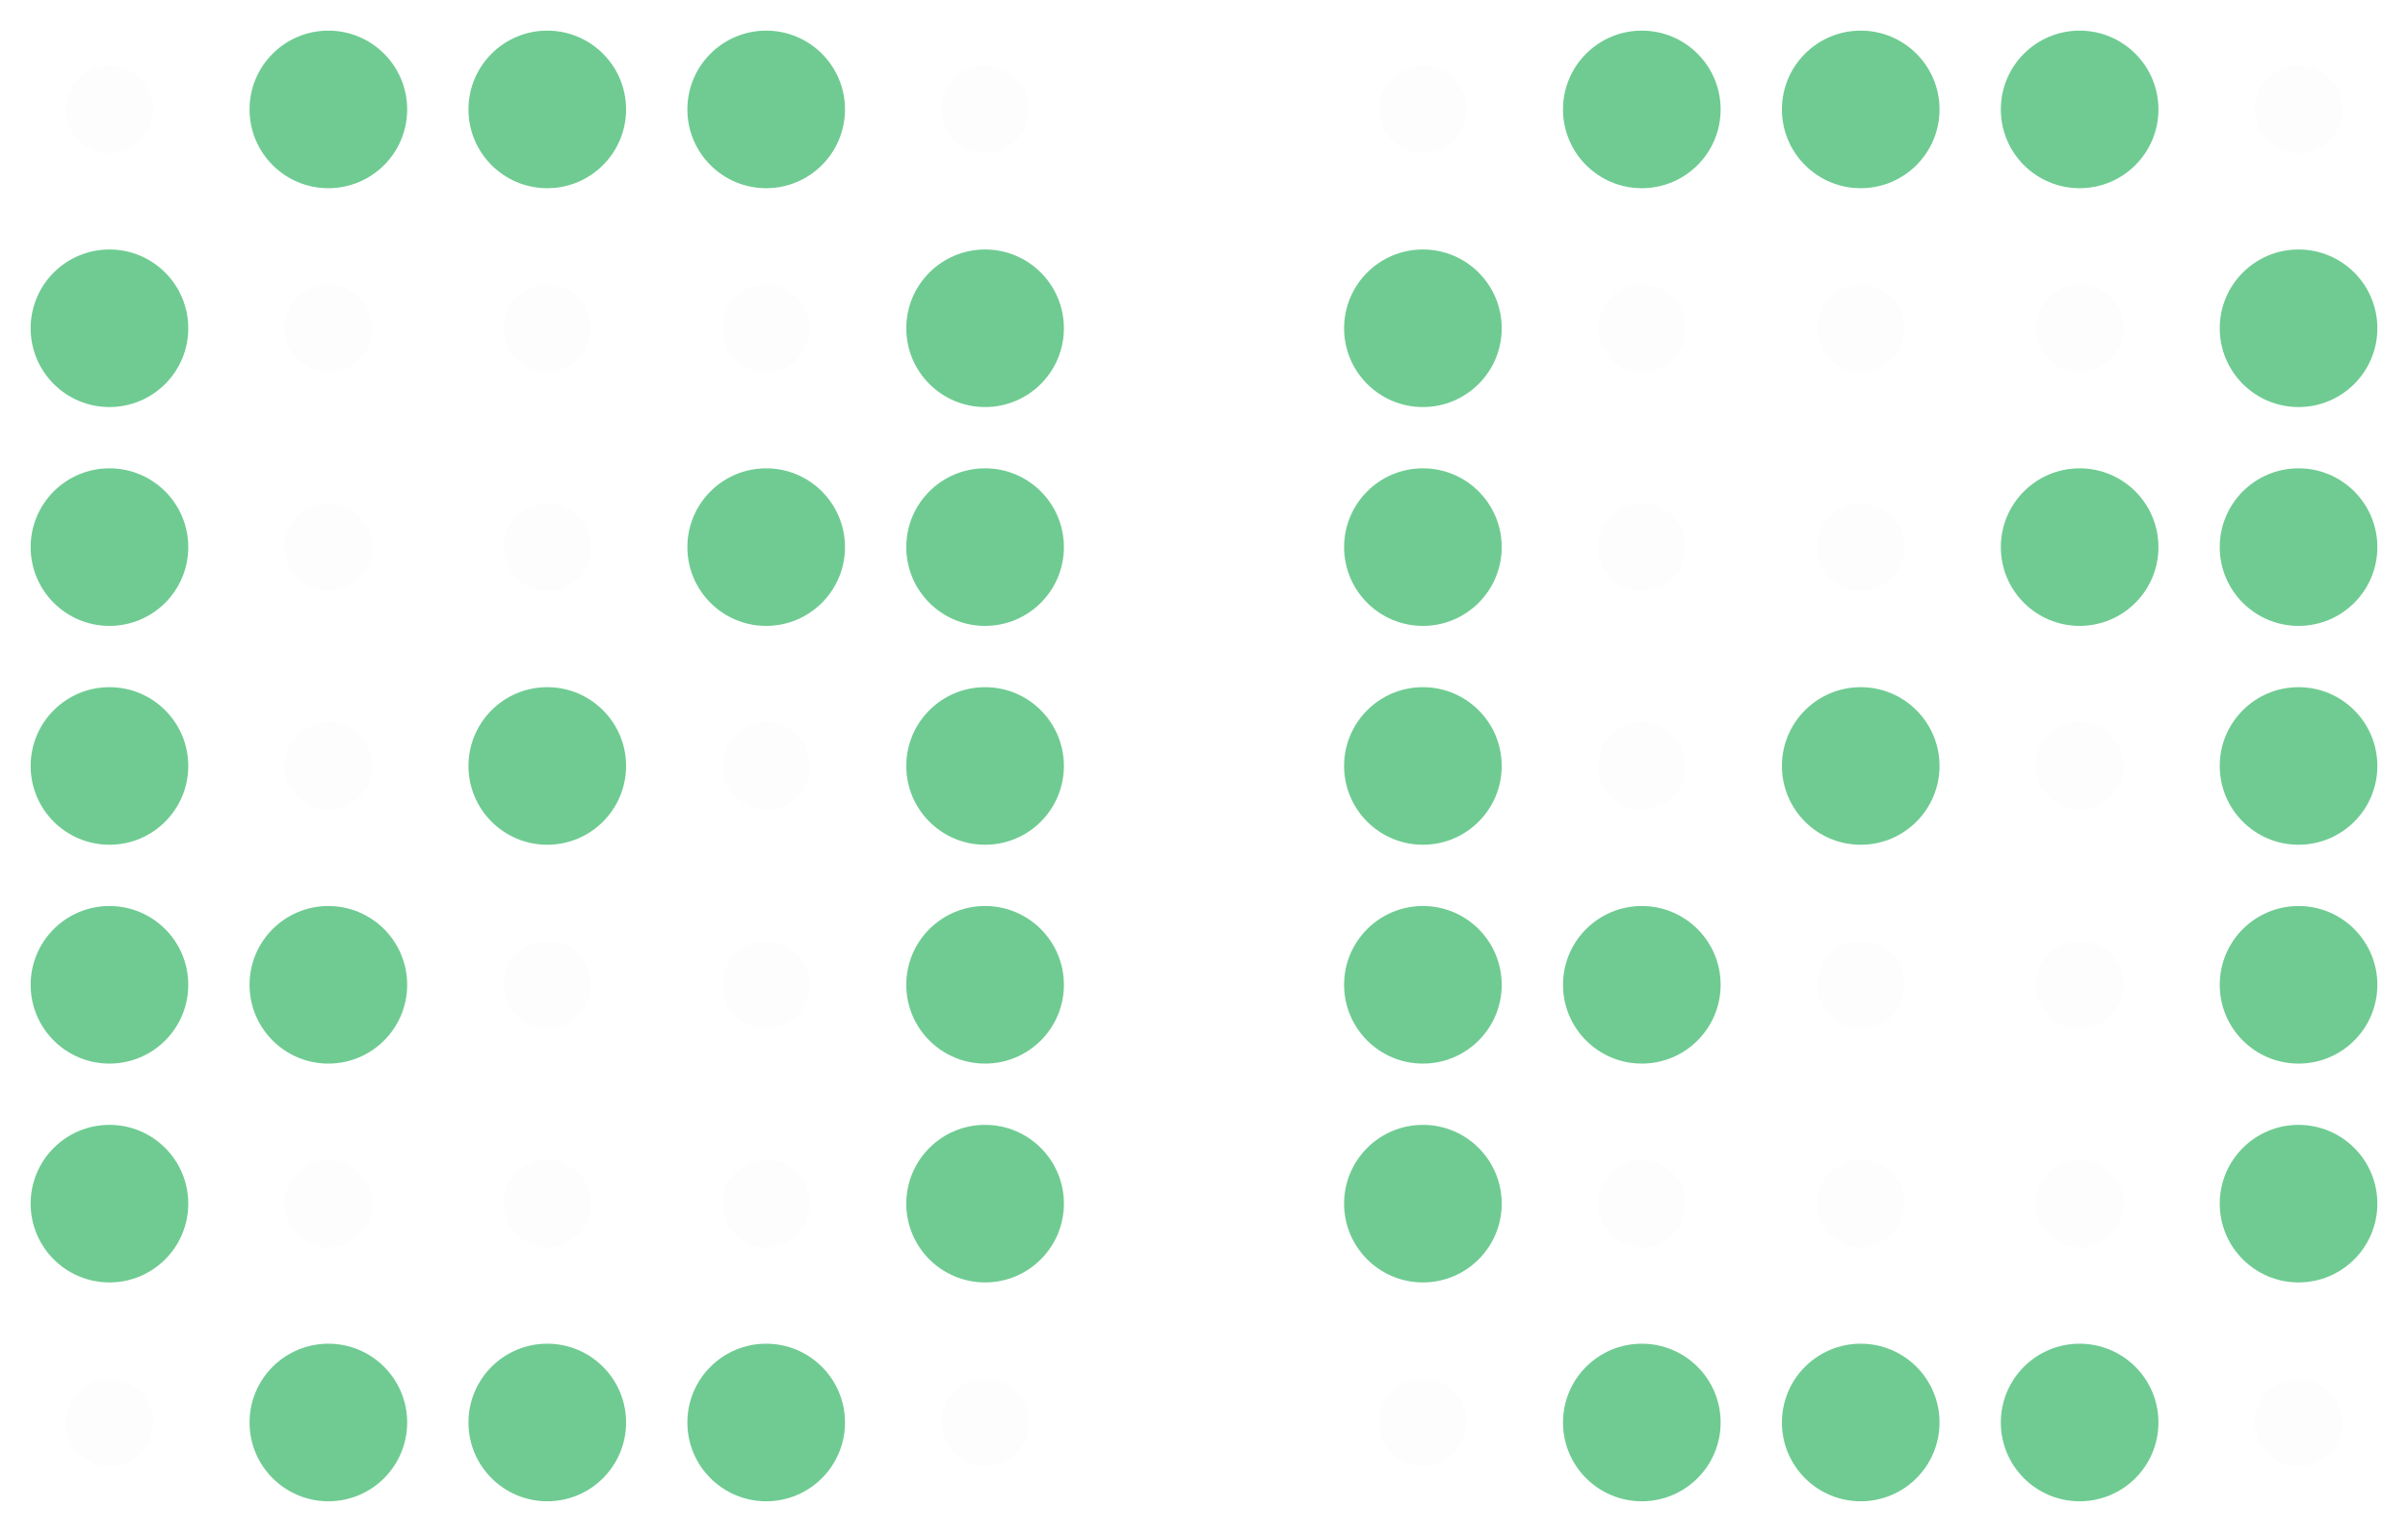
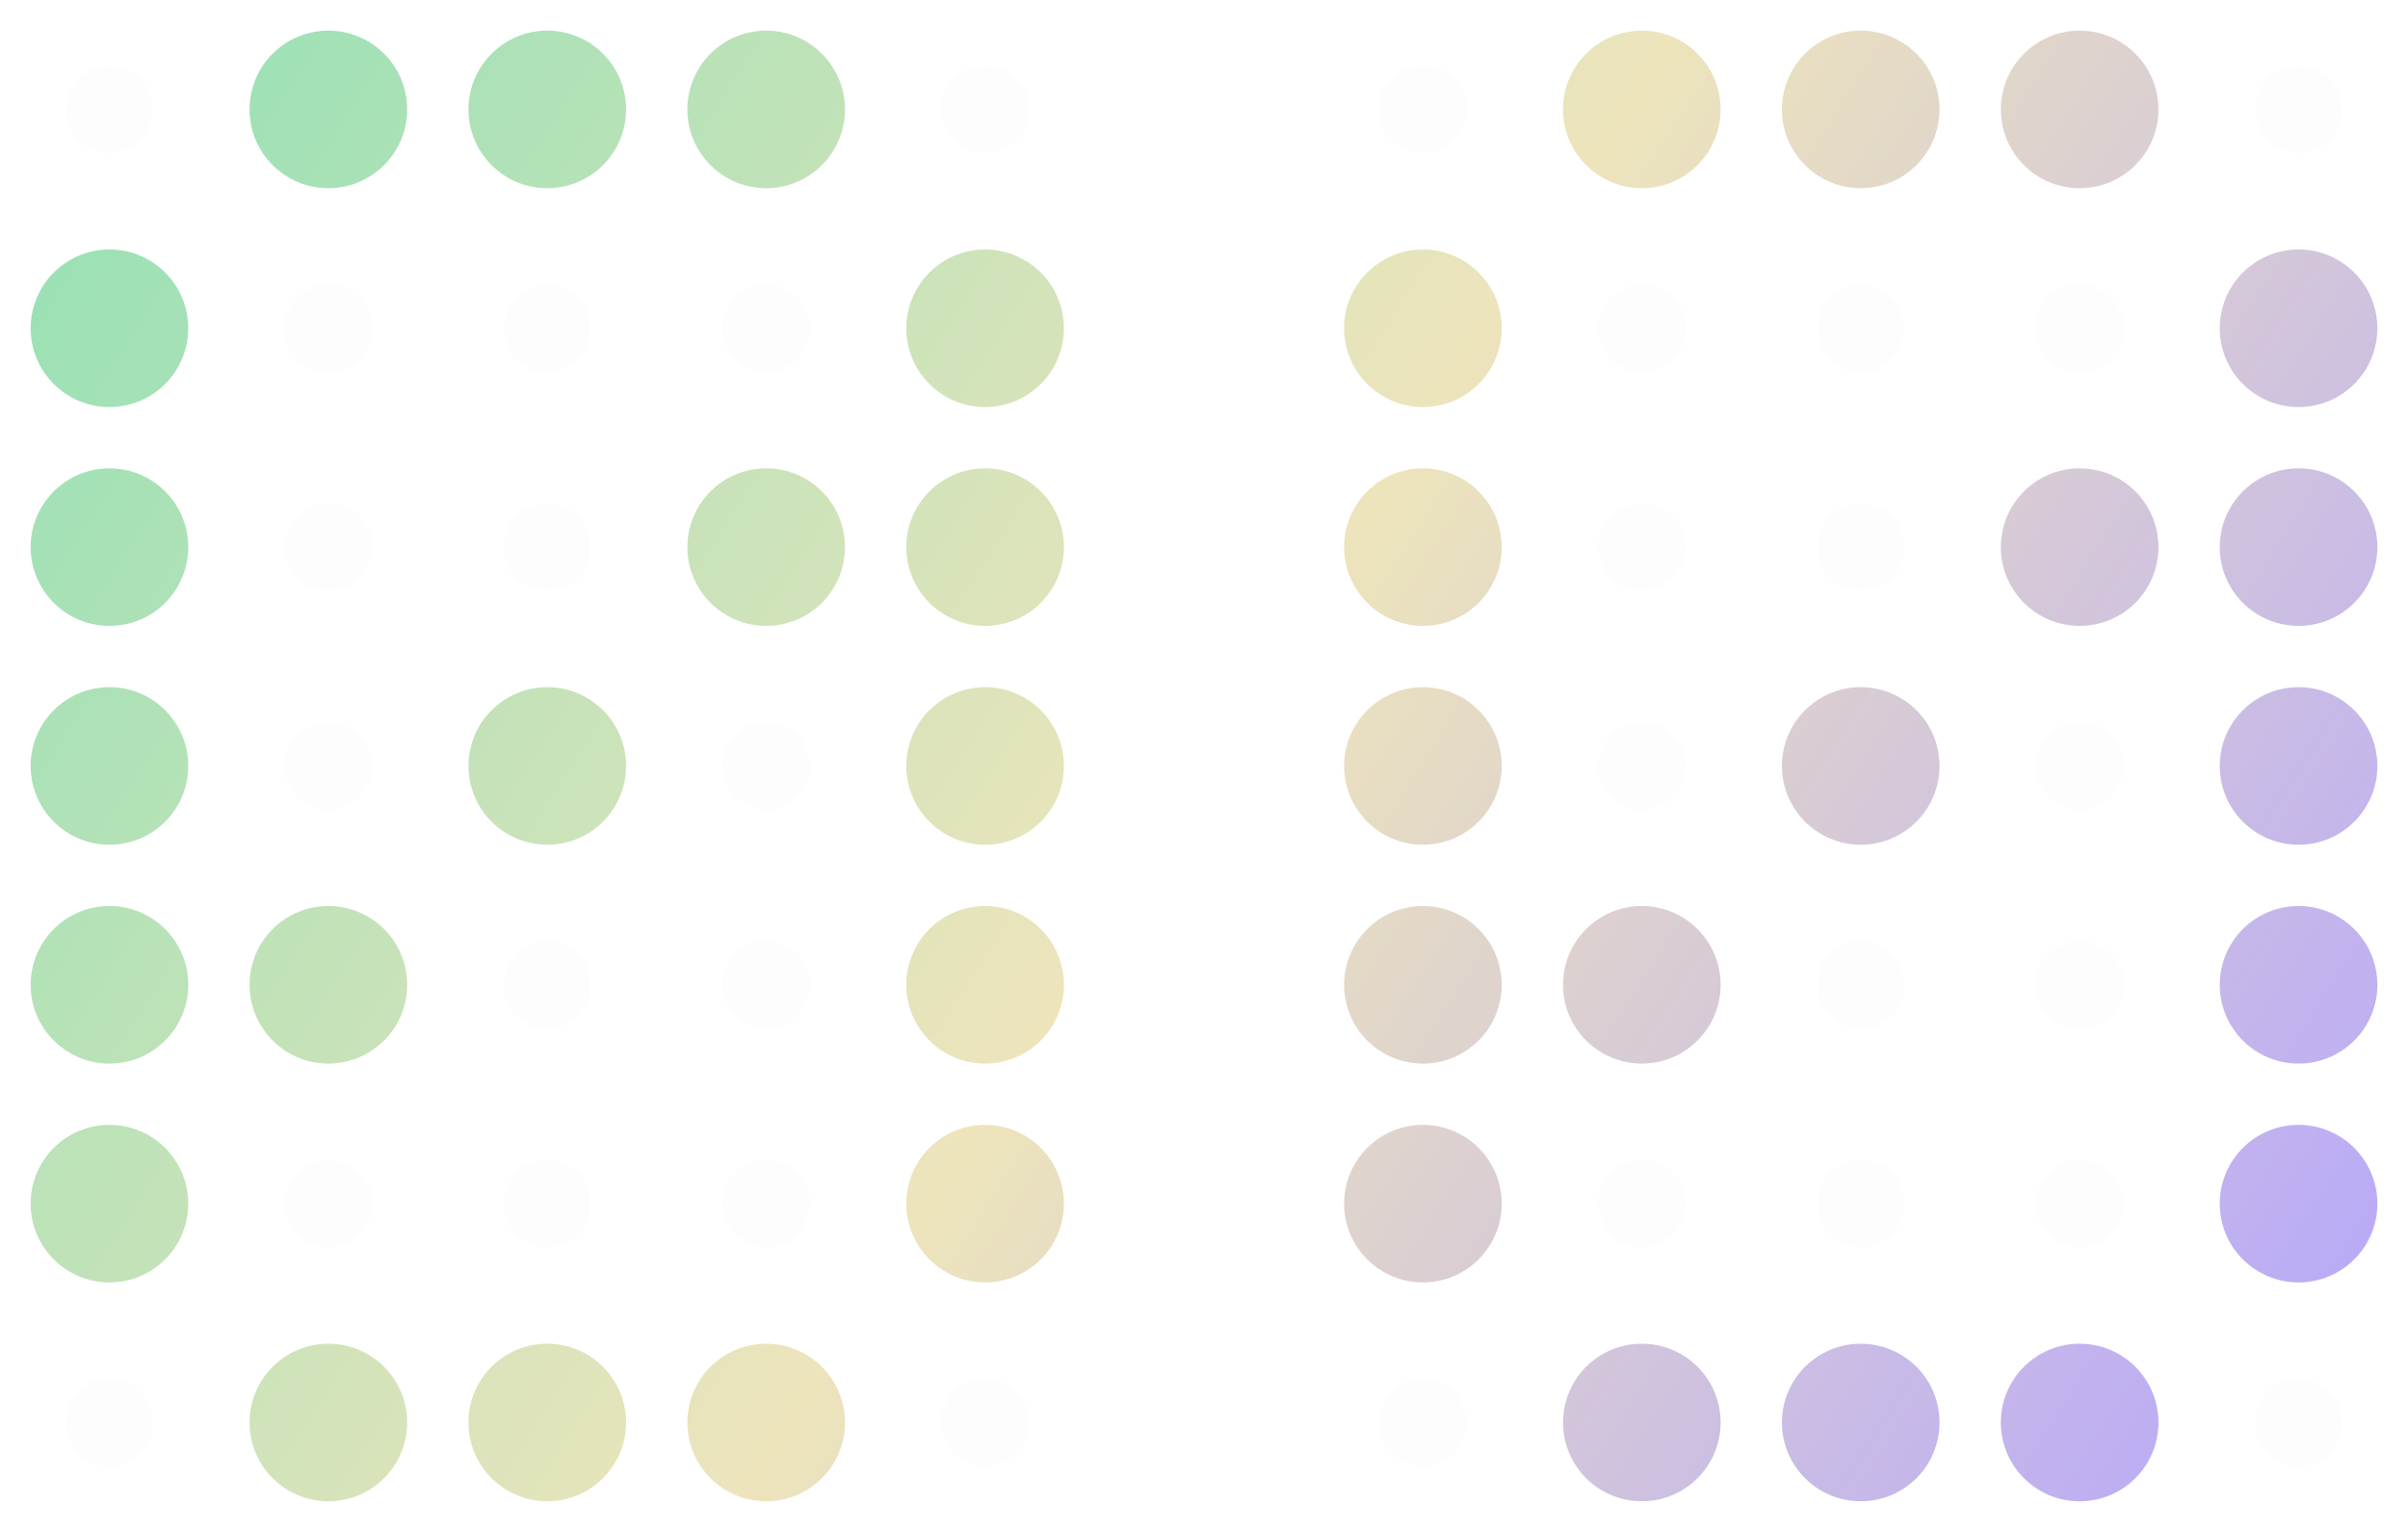
<svg xmlns="http://www.w3.org/2000/svg" viewBox="0 0 11 7" width="44" height="28">
+   <defs>
+     <linearGradient id="dmg" gradientUnits="userSpaceOnUse" x1="0" y1="0" x2="11" y2="7">
+       <stop offset="0" stop-color="#8FE0B4" />
+       <stop offset=".5" stop-color="#EDE4BC" />
+       <stop offset="1" stop-color="#B3A2FF" />
+     </linearGradient>
+   </defs>
  <circle cx="0.5" cy="0.5" r="0.2" fill="#EDEFEC" fill-opacity="0.1" />
-   <circle cx="1.5" cy="0.5" r="0.36" fill="#6FCB92" fill-opacity="1" />
-   <circle cx="2.5" cy="0.5" r="0.36" fill="#6FCB92" fill-opacity="1" />
-   <circle cx="3.5" cy="0.5" r="0.36" fill="#6FCB92" fill-opacity="1" />
+   <circle cx="1.5" cy="0.5" r="0.36" fill="url(#dmg)" fill-opacity="1" />
+   <circle cx="2.5" cy="0.5" r="0.36" fill="url(#dmg)" fill-opacity="1" />
+   <circle cx="3.5" cy="0.5" r="0.36" fill="url(#dmg)" fill-opacity="1" />
  <circle cx="4.5" cy="0.5" r="0.2" fill="#EDEFEC" fill-opacity="0.1" />
-   <circle cx="0.5" cy="1.5" r="0.36" fill="#6FCB92" fill-opacity="1" />
+   <circle cx="0.5" cy="1.5" r="0.36" fill="url(#dmg)" fill-opacity="1" />
  <circle cx="1.5" cy="1.5" r="0.2" fill="#EDEFEC" fill-opacity="0.1" />
  <circle cx="2.5" cy="1.5" r="0.2" fill="#EDEFEC" fill-opacity="0.1" />
  <circle cx="3.5" cy="1.5" r="0.2" fill="#EDEFEC" fill-opacity="0.1" />
-   <circle cx="4.5" cy="1.5" r="0.36" fill="#6FCB92" fill-opacity="1" />
-   <circle cx="0.5" cy="2.5" r="0.36" fill="#6FCB92" fill-opacity="1" />
+   <circle cx="4.5" cy="1.5" r="0.36" fill="url(#dmg)" fill-opacity="1" />
+   <circle cx="0.5" cy="2.5" r="0.36" fill="url(#dmg)" fill-opacity="1" />
  <circle cx="1.5" cy="2.5" r="0.2" fill="#EDEFEC" fill-opacity="0.1" />
  <circle cx="2.5" cy="2.5" r="0.2" fill="#EDEFEC" fill-opacity="0.1" />
-   <circle cx="3.5" cy="2.5" r="0.36" fill="#6FCB92" fill-opacity="1" />
-   <circle cx="4.5" cy="2.5" r="0.36" fill="#6FCB92" fill-opacity="1" />
-   <circle cx="0.5" cy="3.5" r="0.36" fill="#6FCB92" fill-opacity="1" />
+   <circle cx="3.5" cy="2.5" r="0.36" fill="url(#dmg)" fill-opacity="1" />
+   <circle cx="4.5" cy="2.5" r="0.36" fill="url(#dmg)" fill-opacity="1" />
+   <circle cx="0.5" cy="3.5" r="0.36" fill="url(#dmg)" fill-opacity="1" />
  <circle cx="1.5" cy="3.5" r="0.2" fill="#EDEFEC" fill-opacity="0.1" />
-   <circle cx="2.5" cy="3.5" r="0.36" fill="#6FCB92" fill-opacity="1" />
+   <circle cx="2.5" cy="3.5" r="0.36" fill="url(#dmg)" fill-opacity="1" />
  <circle cx="3.5" cy="3.5" r="0.2" fill="#EDEFEC" fill-opacity="0.1" />
-   <circle cx="4.5" cy="3.5" r="0.36" fill="#6FCB92" fill-opacity="1" />
-   <circle cx="0.5" cy="4.5" r="0.36" fill="#6FCB92" fill-opacity="1" />
-   <circle cx="1.5" cy="4.5" r="0.36" fill="#6FCB92" fill-opacity="1" />
+   <circle cx="4.5" cy="3.5" r="0.36" fill="url(#dmg)" fill-opacity="1" />
+   <circle cx="0.5" cy="4.5" r="0.36" fill="url(#dmg)" fill-opacity="1" />
+   <circle cx="1.5" cy="4.5" r="0.36" fill="url(#dmg)" fill-opacity="1" />
  <circle cx="2.5" cy="4.5" r="0.2" fill="#EDEFEC" fill-opacity="0.1" />
  <circle cx="3.5" cy="4.5" r="0.2" fill="#EDEFEC" fill-opacity="0.1" />
-   <circle cx="4.5" cy="4.5" r="0.36" fill="#6FCB92" fill-opacity="1" />
-   <circle cx="0.5" cy="5.5" r="0.36" fill="#6FCB92" fill-opacity="1" />
+   <circle cx="4.5" cy="4.5" r="0.36" fill="url(#dmg)" fill-opacity="1" />
+   <circle cx="0.5" cy="5.5" r="0.36" fill="url(#dmg)" fill-opacity="1" />
  <circle cx="1.5" cy="5.5" r="0.2" fill="#EDEFEC" fill-opacity="0.1" />
  <circle cx="2.5" cy="5.5" r="0.2" fill="#EDEFEC" fill-opacity="0.1" />
  <circle cx="3.5" cy="5.5" r="0.2" fill="#EDEFEC" fill-opacity="0.1" />
-   <circle cx="4.5" cy="5.5" r="0.36" fill="#6FCB92" fill-opacity="1" />
+   <circle cx="4.5" cy="5.5" r="0.36" fill="url(#dmg)" fill-opacity="1" />
  <circle cx="0.5" cy="6.5" r="0.2" fill="#EDEFEC" fill-opacity="0.1" />
-   <circle cx="1.5" cy="6.5" r="0.36" fill="#6FCB92" fill-opacity="1" />
-   <circle cx="2.5" cy="6.5" r="0.36" fill="#6FCB92" fill-opacity="1" />
-   <circle cx="3.5" cy="6.5" r="0.36" fill="#6FCB92" fill-opacity="1" />
+   <circle cx="1.5" cy="6.5" r="0.36" fill="url(#dmg)" fill-opacity="1" />
+   <circle cx="2.5" cy="6.5" r="0.36" fill="url(#dmg)" fill-opacity="1" />
+   <circle cx="3.5" cy="6.5" r="0.36" fill="url(#dmg)" fill-opacity="1" />
  <circle cx="4.5" cy="6.5" r="0.2" fill="#EDEFEC" fill-opacity="0.1" />
  <circle cx="6.5" cy="0.5" r="0.2" fill="#EDEFEC" fill-opacity="0.1" />
-   <circle cx="7.5" cy="0.5" r="0.36" fill="#6FCB92" fill-opacity="1" />
-   <circle cx="8.5" cy="0.5" r="0.36" fill="#6FCB92" fill-opacity="1" />
-   <circle cx="9.5" cy="0.5" r="0.36" fill="#6FCB92" fill-opacity="1" />
+   <circle cx="7.5" cy="0.5" r="0.36" fill="url(#dmg)" fill-opacity="1" />
+   <circle cx="8.5" cy="0.5" r="0.36" fill="url(#dmg)" fill-opacity="1" />
+   <circle cx="9.5" cy="0.5" r="0.36" fill="url(#dmg)" fill-opacity="1" />
  <circle cx="10.5" cy="0.5" r="0.2" fill="#EDEFEC" fill-opacity="0.1" />
-   <circle cx="6.5" cy="1.5" r="0.36" fill="#6FCB92" fill-opacity="1" />
+   <circle cx="6.5" cy="1.5" r="0.36" fill="url(#dmg)" fill-opacity="1" />
  <circle cx="7.5" cy="1.5" r="0.2" fill="#EDEFEC" fill-opacity="0.1" />
  <circle cx="8.5" cy="1.5" r="0.2" fill="#EDEFEC" fill-opacity="0.1" />
  <circle cx="9.5" cy="1.5" r="0.2" fill="#EDEFEC" fill-opacity="0.1" />
-   <circle cx="10.5" cy="1.5" r="0.36" fill="#6FCB92" fill-opacity="1" />
-   <circle cx="6.5" cy="2.5" r="0.36" fill="#6FCB92" fill-opacity="1" />
+   <circle cx="10.5" cy="1.5" r="0.36" fill="url(#dmg)" fill-opacity="1" />
+   <circle cx="6.5" cy="2.5" r="0.36" fill="url(#dmg)" fill-opacity="1" />
  <circle cx="7.5" cy="2.5" r="0.2" fill="#EDEFEC" fill-opacity="0.1" />
  <circle cx="8.5" cy="2.5" r="0.2" fill="#EDEFEC" fill-opacity="0.1" />
-   <circle cx="9.5" cy="2.5" r="0.36" fill="#6FCB92" fill-opacity="1" />
-   <circle cx="10.5" cy="2.5" r="0.36" fill="#6FCB92" fill-opacity="1" />
-   <circle cx="6.5" cy="3.5" r="0.36" fill="#6FCB92" fill-opacity="1" />
+   <circle cx="9.5" cy="2.5" r="0.36" fill="url(#dmg)" fill-opacity="1" />
+   <circle cx="10.5" cy="2.5" r="0.36" fill="url(#dmg)" fill-opacity="1" />
+   <circle cx="6.5" cy="3.5" r="0.36" fill="url(#dmg)" fill-opacity="1" />
  <circle cx="7.5" cy="3.5" r="0.2" fill="#EDEFEC" fill-opacity="0.1" />
-   <circle cx="8.5" cy="3.5" r="0.36" fill="#6FCB92" fill-opacity="1" />
+   <circle cx="8.5" cy="3.5" r="0.36" fill="url(#dmg)" fill-opacity="1" />
  <circle cx="9.5" cy="3.5" r="0.2" fill="#EDEFEC" fill-opacity="0.1" />
-   <circle cx="10.5" cy="3.5" r="0.36" fill="#6FCB92" fill-opacity="1" />
-   <circle cx="6.5" cy="4.5" r="0.36" fill="#6FCB92" fill-opacity="1" />
-   <circle cx="7.5" cy="4.5" r="0.36" fill="#6FCB92" fill-opacity="1" />
+   <circle cx="10.5" cy="3.5" r="0.36" fill="url(#dmg)" fill-opacity="1" />
+   <circle cx="6.5" cy="4.5" r="0.36" fill="url(#dmg)" fill-opacity="1" />
+   <circle cx="7.5" cy="4.5" r="0.36" fill="url(#dmg)" fill-opacity="1" />
  <circle cx="8.5" cy="4.5" r="0.2" fill="#EDEFEC" fill-opacity="0.1" />
  <circle cx="9.5" cy="4.5" r="0.2" fill="#EDEFEC" fill-opacity="0.1" />
-   <circle cx="10.5" cy="4.5" r="0.36" fill="#6FCB92" fill-opacity="1" />
-   <circle cx="6.5" cy="5.5" r="0.36" fill="#6FCB92" fill-opacity="1" />
+   <circle cx="10.5" cy="4.5" r="0.36" fill="url(#dmg)" fill-opacity="1" />
+   <circle cx="6.5" cy="5.5" r="0.36" fill="url(#dmg)" fill-opacity="1" />
  <circle cx="7.5" cy="5.5" r="0.2" fill="#EDEFEC" fill-opacity="0.1" />
  <circle cx="8.5" cy="5.5" r="0.2" fill="#EDEFEC" fill-opacity="0.1" />
  <circle cx="9.5" cy="5.5" r="0.2" fill="#EDEFEC" fill-opacity="0.1" />
-   <circle cx="10.5" cy="5.5" r="0.36" fill="#6FCB92" fill-opacity="1" />
+   <circle cx="10.5" cy="5.5" r="0.36" fill="url(#dmg)" fill-opacity="1" />
  <circle cx="6.5" cy="6.5" r="0.2" fill="#EDEFEC" fill-opacity="0.1" />
-   <circle cx="7.5" cy="6.5" r="0.36" fill="#6FCB92" fill-opacity="1" />
-   <circle cx="8.5" cy="6.5" r="0.36" fill="#6FCB92" fill-opacity="1" />
-   <circle cx="9.5" cy="6.5" r="0.36" fill="#6FCB92" fill-opacity="1" />
+   <circle cx="7.5" cy="6.5" r="0.36" fill="url(#dmg)" fill-opacity="1" />
+   <circle cx="8.5" cy="6.5" r="0.36" fill="url(#dmg)" fill-opacity="1" />
+   <circle cx="9.5" cy="6.5" r="0.36" fill="url(#dmg)" fill-opacity="1" />
  <circle cx="10.5" cy="6.5" r="0.2" fill="#EDEFEC" fill-opacity="0.1" />
</svg>
